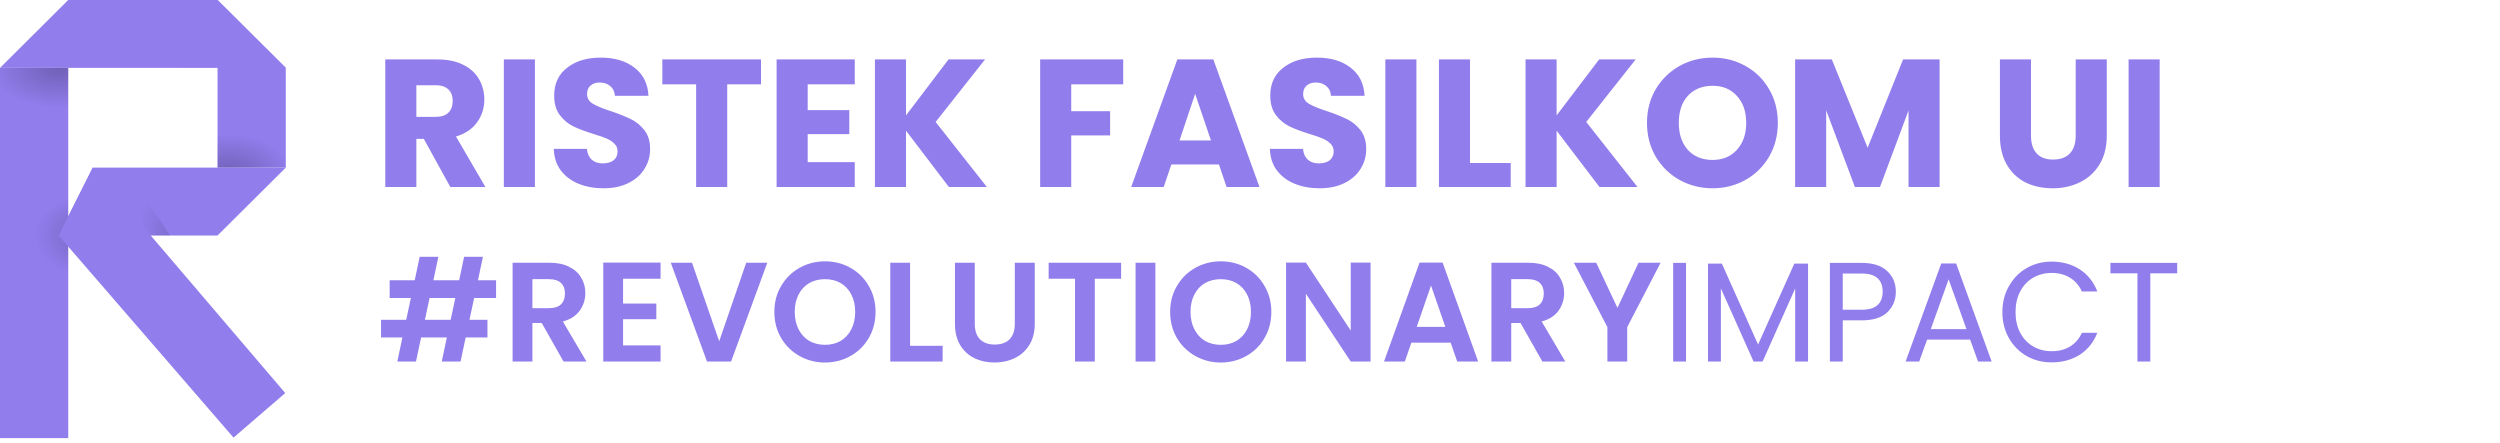
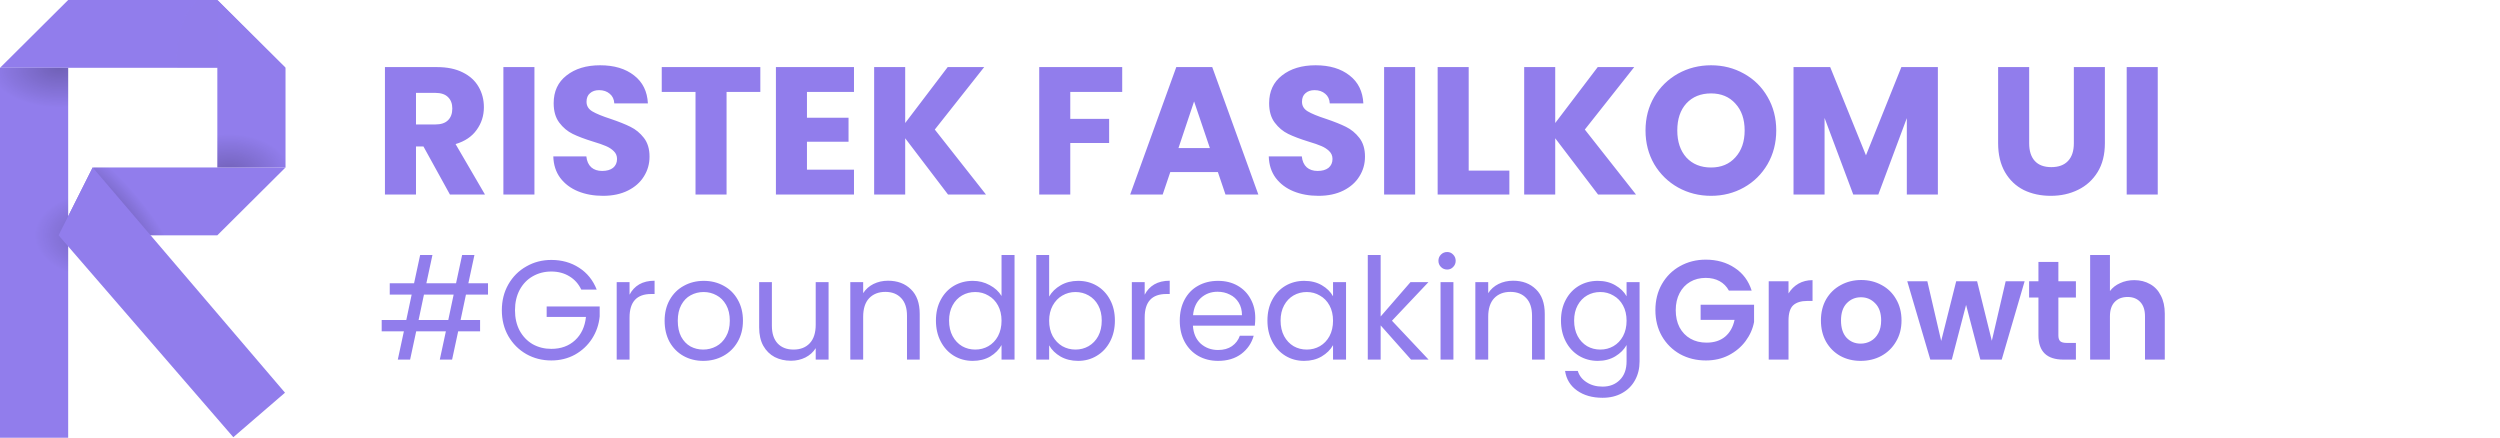
- <svg xmlns="http://www.w3.org/2000/svg" width="254" height="45" viewBox="0 0 254 45" fill="none">
-   <rect y="6.898" width="6.934" height="37.616" fill="#917DEC" />
-   <path d="M22.101 -1.5493e-09L29.034 6.898L-0 6.898L6.933 -1.26758e-06L22.101 -1.5493e-09Z" fill="#917DEC" />
-   <path d="M5.958 23.928L9.425 17.03L29.034 17.03L22.101 23.928L5.958 23.928Z" fill="#917DEC" />
-   <mask id="mask0_152_7750" style="mask-type:alpha" maskUnits="userSpaceOnUse" x="0" y="6" width="7" height="29">
-     <rect opacity="0.45" y="6.898" width="6.934" height="27.593" fill="#B9B9B9" />
+ <svg xmlns="http://www.w3.org/2000/svg" width="257" height="45" viewBox="0 0 257 45" fill="none">
+   <rect y="6.973" width="7.009" height="38.027" fill="#917DEC" />
+   <path d="M22.342 -1.56622e-09L29.351 6.973L-0 6.973L7.009 -1.28141e-06L22.342 -1.56622e-09Z" fill="#917DEC" />
+   <path d="M6.023 24.189L9.528 17.215L29.351 17.215L22.342 24.189L6.023 24.189Z" fill="#917DEC" />
+   <mask id="mask0_656_2955" style="mask-type:alpha" maskUnits="userSpaceOnUse" x="0" y="6" width="8" height="29">
+     <rect opacity="0.45" y="6.973" width="7.009" height="27.893" fill="#B9B9B9" />
  </mask>
-   <g mask="url(#mask0_152_7750)">
-     <ellipse opacity="0.5" cx="6.011" cy="6.913" rx="7.666" ry="4.389" fill="url(#paint0_radial_152_7750)" />
-     <ellipse opacity="0.5" cx="10.075" cy="23.928" rx="7.15" ry="4.742" fill="url(#paint1_radial_152_7750)" />
+   <g mask="url(#mask0_656_2955)">
+     <ellipse opacity="0.5" cx="6.077" cy="6.989" rx="7.749" ry="4.437" fill="url(#paint0_radial_656_2955)" />
+     <ellipse opacity="0.5" cx="10.185" cy="24.189" rx="7.228" ry="4.794" fill="url(#paint1_radial_656_2955)" />
  </g>
-   <mask id="mask1_152_7750" style="mask-type:alpha" maskUnits="userSpaceOnUse" x="6" y="0" width="17" height="7">
-     <rect opacity="0.45" x="22.101" width="6.898" height="15.167" transform="rotate(90 22.1011 0)" fill="#5038BC" />
+   <mask id="mask1_656_2955" style="mask-type:alpha" maskUnits="userSpaceOnUse" x="7" y="0" width="16" height="7">
+     <rect opacity="0.45" x="22.342" width="6.973" height="15.333" transform="rotate(90 22.3423 0)" fill="#5038BC" />
  </mask>
-   <g mask="url(#mask1_152_7750)">
-     <ellipse opacity="0.5" cx="22.426" cy="5.712" rx="6.79" ry="4.442" transform="rotate(90 22.4263 5.71246)" fill="#917DEC" />
+   <g mask="url(#mask1_656_2955)">
+     <ellipse opacity="0.5" cx="22.671" cy="5.775" rx="6.864" ry="4.49" transform="rotate(90 22.6709 5.7748)" fill="#917DEC" />
  </g>
-   <path d="M22.101 0L29.035 6.898V17.03H22.101V0Z" fill="#917DEC" />
-   <mask id="mask2_152_7750" style="mask-type:alpha" maskUnits="userSpaceOnUse" x="22" y="7" width="8" height="11">
-     <rect opacity="0.45" x="29.034" y="17.03" width="6.934" height="9.485" transform="rotate(-180 29.0342 17.0298)" fill="#B9B9B9" />
+   <path d="M22.342 0L29.352 6.973V17.215H22.342V0Z" fill="#917DEC" />
+   <mask id="mask2_656_2955" style="mask-type:alpha" maskUnits="userSpaceOnUse" x="22" y="7" width="8" height="11">
+     <rect opacity="0.45" x="29.351" y="17.216" width="7.009" height="9.588" transform="rotate(-180 29.3508 17.2156)" fill="#B9B9B9" />
  </mask>
-   <g mask="url(#mask2_152_7750)">
-     <ellipse opacity="0.5" cx="23.292" cy="17.677" rx="6.825" ry="4.419" transform="rotate(-180 23.2924 17.6766)" fill="url(#paint2_radial_152_7750)" />
+   <g mask="url(#mask2_656_2955)">
+     <ellipse opacity="0.5" cx="23.546" cy="17.869" rx="6.9" ry="4.467" transform="rotate(-180 23.5464 17.8694)" fill="url(#paint2_radial_656_2955)" />
  </g>
-   <mask id="mask3_152_7750" style="mask-type:alpha" maskUnits="userSpaceOnUse" x="9" y="17" width="11" height="7">
-     <rect opacity="0.45" width="6.898" height="9.534" transform="matrix(-4.3936e-08 1 1 4.34879e-08 9.53418 17.0298)" fill="#B9B9B9" />
+   <mask id="mask3_656_2955" style="mask-type:alpha" maskUnits="userSpaceOnUse" x="9" y="17" width="11" height="8">
+     <rect opacity="0.45" width="6.973" height="9.638" transform="matrix(-4.3936e-08 1 1 4.34879e-08 9.63818 17.2156)" fill="#B9B9B9" />
  </mask>
-   <g mask="url(#mask3_152_7750)">
-     <ellipse opacity="0.7" rx="12.438" ry="4.433" transform="matrix(0.641681 0.766972 0.770196 -0.637807 10.8348 22.5332)" fill="url(#paint3_radial_152_7750)" />
+   <g mask="url(#mask3_656_2955)">
+     <ellipse opacity="0.7" cx="12.573" cy="4.481" rx="12.573" ry="4.481" transform="matrix(0.641681 0.766972 0.770196 -0.637807 -0.566162 15.9937)" fill="url(#paint3_radial_656_2955)" />
  </g>
-   <path d="M5.959 23.928L9.426 17.03L28.981 39.934L23.726 44.461L5.959 23.928Z" fill="#917DEC" />
-   <path d="M45.755 19L43.059 14.107H42.302V19H39.145V6.038H44.444C45.466 6.038 46.333 6.217 47.047 6.574C47.774 6.931 48.315 7.423 48.672 8.051C49.029 8.666 49.208 9.356 49.208 10.119C49.208 10.98 48.961 11.75 48.469 12.427C47.989 13.104 47.275 13.584 46.327 13.867L49.318 19H45.755ZM42.302 11.873H44.259C44.838 11.873 45.269 11.731 45.552 11.448C45.847 11.165 45.995 10.765 45.995 10.248C45.995 9.756 45.847 9.368 45.552 9.085C45.269 8.802 44.838 8.66 44.259 8.66H42.302V11.873ZM54.347 6.038V19H51.19V6.038H54.347ZM61.325 19.129C60.377 19.129 59.528 18.975 58.777 18.668C58.026 18.36 57.423 17.904 56.967 17.301C56.524 16.698 56.29 15.972 56.266 15.123H59.626C59.675 15.603 59.842 15.972 60.125 16.23C60.408 16.477 60.777 16.6 61.233 16.6C61.7 16.6 62.069 16.495 62.34 16.286C62.611 16.064 62.747 15.763 62.747 15.381C62.747 15.061 62.636 14.796 62.414 14.587C62.205 14.378 61.94 14.206 61.62 14.07C61.312 13.935 60.869 13.781 60.291 13.608C59.454 13.35 58.771 13.091 58.241 12.833C57.712 12.575 57.257 12.193 56.875 11.688C56.493 11.184 56.303 10.525 56.303 9.713C56.303 8.506 56.74 7.565 57.614 6.888C58.487 6.198 59.626 5.854 61.029 5.854C62.457 5.854 63.608 6.198 64.482 6.888C65.356 7.565 65.824 8.512 65.885 9.731H62.47C62.445 9.313 62.291 8.986 62.008 8.753C61.725 8.506 61.362 8.383 60.919 8.383C60.537 8.383 60.229 8.488 59.995 8.697C59.762 8.894 59.645 9.183 59.645 9.565C59.645 9.983 59.842 10.31 60.236 10.543C60.629 10.777 61.245 11.03 62.082 11.3C62.919 11.584 63.596 11.854 64.113 12.113C64.642 12.371 65.098 12.747 65.479 13.239C65.861 13.732 66.052 14.366 66.052 15.141C66.052 15.88 65.861 16.55 65.479 17.154C65.11 17.757 64.568 18.237 63.854 18.594C63.141 18.951 62.297 19.129 61.325 19.129ZM77.319 6.038V8.568H73.885V19H70.727V8.568H67.293V6.038H77.319ZM82.061 8.568V11.19H86.289V13.627H82.061V16.47H86.843V19H78.903V6.038H86.843V8.568H82.061ZM96.408 19L92.05 13.276V19H88.893V6.038H92.05V11.725L96.371 6.038H100.082L95.06 12.39L100.267 19H96.408ZM114.118 6.038V8.568H108.837V11.3H112.788V13.756H108.837V19H105.68V6.038H114.118ZM123.846 16.71H119.008L118.233 19H114.928L119.618 6.038H123.274L127.963 19H124.621L123.846 16.71ZM123.034 14.273L121.427 9.528L119.839 14.273H123.034ZM134.081 19.129C133.133 19.129 132.283 18.975 131.533 18.668C130.782 18.36 130.179 17.904 129.723 17.301C129.28 16.698 129.046 15.972 129.021 15.123H132.382C132.431 15.603 132.597 15.972 132.88 16.23C133.164 16.477 133.533 16.6 133.988 16.6C134.456 16.6 134.825 16.495 135.096 16.286C135.367 16.064 135.502 15.763 135.502 15.381C135.502 15.061 135.392 14.796 135.17 14.587C134.961 14.378 134.696 14.206 134.376 14.07C134.068 13.935 133.625 13.781 133.047 13.608C132.21 13.35 131.526 13.091 130.997 12.833C130.468 12.575 130.012 12.193 129.631 11.688C129.249 11.184 129.058 10.525 129.058 9.713C129.058 8.506 129.495 7.565 130.369 6.888C131.243 6.198 132.382 5.854 133.785 5.854C135.213 5.854 136.364 6.198 137.238 6.888C138.112 7.565 138.58 8.512 138.641 9.731H135.225C135.201 9.313 135.047 8.986 134.764 8.753C134.481 8.506 134.118 8.383 133.674 8.383C133.293 8.383 132.985 8.488 132.751 8.697C132.517 8.894 132.4 9.183 132.4 9.565C132.4 9.983 132.597 10.31 132.991 10.543C133.385 10.777 134.001 11.03 134.838 11.3C135.675 11.584 136.352 11.854 136.869 12.113C137.398 12.371 137.853 12.747 138.235 13.239C138.617 13.732 138.807 14.366 138.807 15.141C138.807 15.88 138.617 16.55 138.235 17.154C137.866 17.757 137.324 18.237 136.61 18.594C135.896 18.951 135.053 19.129 134.081 19.129ZM143.908 6.038V19H140.75V6.038H143.908ZM149.353 16.563H153.489V19H146.196V6.038H149.353V16.563ZM162.51 19L158.152 13.276V19H154.995V6.038H158.152V11.725L162.473 6.038H166.184L161.162 12.39L166.369 19H162.51ZM173.999 19.129C172.781 19.129 171.661 18.846 170.639 18.28C169.63 17.714 168.823 16.926 168.22 15.916C167.629 14.895 167.334 13.75 167.334 12.482C167.334 11.214 167.629 10.076 168.22 9.066C168.823 8.057 169.63 7.269 170.639 6.703C171.661 6.137 172.781 5.854 173.999 5.854C175.218 5.854 176.332 6.137 177.341 6.703C178.363 7.269 179.163 8.057 179.742 9.066C180.332 10.076 180.628 11.214 180.628 12.482C180.628 13.75 180.332 14.895 179.742 15.916C179.151 16.926 178.351 17.714 177.341 18.28C176.332 18.846 175.218 19.129 173.999 19.129ZM173.999 16.249C175.033 16.249 175.858 15.904 176.473 15.215C177.101 14.526 177.415 13.615 177.415 12.482C177.415 11.338 177.101 10.427 176.473 9.75C175.858 9.06 175.033 8.716 173.999 8.716C172.953 8.716 172.116 9.054 171.488 9.731C170.873 10.408 170.565 11.325 170.565 12.482C170.565 13.627 170.873 14.544 171.488 15.233C172.116 15.91 172.953 16.249 173.999 16.249ZM197.063 6.038V19H193.906V11.227L191.007 19H188.459L185.542 11.208V19H182.384V6.038H186.114L189.751 15.012L193.352 6.038H197.063ZM206.348 6.038V13.793C206.348 14.569 206.539 15.166 206.921 15.584C207.302 16.003 207.862 16.212 208.601 16.212C209.34 16.212 209.906 16.003 210.3 15.584C210.694 15.166 210.891 14.569 210.891 13.793V6.038H214.048V13.775C214.048 14.932 213.802 15.91 213.309 16.71C212.817 17.511 212.152 18.114 211.315 18.52C210.49 18.926 209.567 19.129 208.546 19.129C207.524 19.129 206.607 18.932 205.794 18.538C204.994 18.132 204.36 17.529 203.893 16.729C203.425 15.916 203.191 14.932 203.191 13.775V6.038H206.348ZM219.422 6.038V19H216.265V6.038H219.422Z" fill="#917DEC" />
-   <path d="M48.173 30.275L47.699 32.489H49.525V34.286H47.311L46.793 36.73H44.881L45.399 34.286H42.782L42.264 36.73H40.367L40.884 34.286H38.713V32.489H41.272L41.747 30.275H39.59V28.478H42.135L42.638 26.091H44.536L44.033 28.478H46.65L47.153 26.091H49.065L48.562 28.478H50.402V30.275H48.173ZM46.261 30.275H43.645L43.17 32.489H45.787L46.261 30.275ZM57.256 36.73L55.042 32.82H54.093V36.73H52.08V26.695H55.847C56.623 26.695 57.285 26.834 57.831 27.112C58.377 27.38 58.785 27.749 59.053 28.219C59.331 28.679 59.47 29.197 59.47 29.772C59.47 30.433 59.278 31.032 58.895 31.569C58.512 32.096 57.941 32.46 57.184 32.662L59.585 36.73H57.256ZM54.093 31.31H55.775C56.321 31.31 56.729 31.181 56.997 30.922C57.266 30.654 57.4 30.285 57.4 29.815C57.4 29.355 57.266 29 56.997 28.751C56.729 28.492 56.321 28.363 55.775 28.363H54.093V31.31ZM63.303 28.32V30.836H66.682V32.432H63.303V35.091H67.113V36.73H61.291V26.681H67.113V28.32H63.303ZM77.957 26.695L74.277 36.73H71.832L68.152 26.695H70.308L73.069 34.675L75.815 26.695H77.957ZM83.822 36.831C82.883 36.831 82.02 36.611 81.234 36.17C80.448 35.729 79.825 35.12 79.365 34.344C78.905 33.558 78.675 32.671 78.675 31.684C78.675 30.706 78.905 29.829 79.365 29.053C79.825 28.267 80.448 27.654 81.234 27.213C82.02 26.772 82.883 26.551 83.822 26.551C84.771 26.551 85.634 26.772 86.41 27.213C87.196 27.654 87.814 28.267 88.265 29.053C88.725 29.829 88.955 30.706 88.955 31.684C88.955 32.671 88.725 33.558 88.265 34.344C87.814 35.12 87.196 35.729 86.41 36.17C85.624 36.611 84.762 36.831 83.822 36.831ZM83.822 35.034C84.426 35.034 84.958 34.9 85.418 34.631C85.878 34.353 86.238 33.96 86.496 33.452C86.755 32.944 86.885 32.355 86.885 31.684C86.885 31.013 86.755 30.428 86.496 29.93C86.238 29.422 85.878 29.034 85.418 28.765C84.958 28.497 84.426 28.363 83.822 28.363C83.219 28.363 82.682 28.497 82.212 28.765C81.752 29.034 81.392 29.422 81.134 29.93C80.875 30.428 80.746 31.013 80.746 31.684C80.746 32.355 80.875 32.944 81.134 33.452C81.392 33.96 81.752 34.353 82.212 34.631C82.682 34.9 83.219 35.034 83.822 35.034ZM92.465 35.135H95.772V36.73H90.453V26.695H92.465V35.135ZM99.036 26.695V32.906C99.036 33.587 99.213 34.109 99.568 34.473C99.922 34.828 100.421 35.005 101.063 35.005C101.715 35.005 102.218 34.828 102.572 34.473C102.927 34.109 103.104 33.587 103.104 32.906V26.695H105.132V32.892C105.132 33.745 104.945 34.468 104.571 35.063C104.207 35.647 103.713 36.088 103.09 36.385C102.477 36.682 101.791 36.831 101.034 36.831C100.286 36.831 99.606 36.682 98.993 36.385C98.389 36.088 97.909 35.647 97.555 35.063C97.2 34.468 97.023 33.745 97.023 32.892V26.695H99.036ZM113.906 26.695V28.32H111.231V36.73H109.219V28.32H106.544V26.695H113.906ZM117.387 26.695V36.73H115.374V26.695H117.387ZM124.034 36.831C123.095 36.831 122.232 36.611 121.446 36.17C120.66 35.729 120.037 35.12 119.577 34.344C119.117 33.558 118.887 32.671 118.887 31.684C118.887 30.706 119.117 29.829 119.577 29.053C120.037 28.267 120.66 27.654 121.446 27.213C122.232 26.772 123.095 26.551 124.034 26.551C124.983 26.551 125.846 26.772 126.622 27.213C127.408 27.654 128.026 28.267 128.477 29.053C128.937 29.829 129.167 30.706 129.167 31.684C129.167 32.671 128.937 33.558 128.477 34.344C128.026 35.12 127.408 35.729 126.622 36.17C125.836 36.611 124.973 36.831 124.034 36.831ZM124.034 35.034C124.638 35.034 125.17 34.9 125.63 34.631C126.09 34.353 126.449 33.96 126.708 33.452C126.967 32.944 127.096 32.355 127.096 31.684C127.096 31.013 126.967 30.428 126.708 29.93C126.449 29.422 126.09 29.034 125.63 28.765C125.17 28.497 124.638 28.363 124.034 28.363C123.43 28.363 122.893 28.497 122.424 28.765C121.964 29.034 121.604 29.422 121.345 29.93C121.087 30.428 120.957 31.013 120.957 31.684C120.957 32.355 121.087 32.944 121.345 33.452C121.604 33.96 121.964 34.353 122.424 34.631C122.893 34.9 123.43 35.034 124.034 35.034ZM139.248 36.73H137.235L132.677 29.844V36.73H130.664V26.681H132.677L137.235 33.582V26.681H139.248V36.73ZM147.39 34.818H143.393L142.732 36.73H140.618L144.227 26.681H146.571L150.179 36.73H148.052L147.39 34.818ZM146.844 33.208L145.392 29.01L143.94 33.208H146.844ZM156.704 36.73L154.49 32.82H153.541V36.73H151.528V26.695H155.295C156.072 26.695 156.733 26.834 157.279 27.112C157.826 27.38 158.233 27.749 158.501 28.219C158.779 28.679 158.918 29.197 158.918 29.772C158.918 30.433 158.727 31.032 158.343 31.569C157.96 32.096 157.389 32.46 156.632 32.662L159.033 36.73H156.704ZM153.541 31.31H155.223C155.77 31.31 156.177 31.181 156.445 30.922C156.714 30.654 156.848 30.285 156.848 29.815C156.848 29.355 156.714 29 156.445 28.751C156.177 28.492 155.77 28.363 155.223 28.363H153.541V31.31ZM168.718 26.695L165.325 33.237V36.73H163.312V33.237L159.905 26.695H162.177L164.333 31.281L166.475 26.695H168.718ZM171.302 26.709V36.73H169.994V26.709H171.302ZM183.697 26.781V36.73H182.389V29.312L179.082 36.73H178.162L174.841 29.297V36.73H173.532V26.781H174.941L178.622 35.005L182.303 26.781H183.697ZM192.616 29.642C192.616 30.476 192.328 31.171 191.753 31.727C191.188 32.273 190.32 32.547 189.151 32.547H187.224V36.73H185.916V26.709H189.151C190.282 26.709 191.14 26.983 191.724 27.529C192.319 28.075 192.616 28.78 192.616 29.642ZM189.151 31.468C189.879 31.468 190.416 31.31 190.761 30.994C191.106 30.678 191.279 30.227 191.279 29.642C191.279 28.406 190.569 27.788 189.151 27.788H187.224V31.468H189.151ZM200.165 34.502H195.795L194.99 36.73H193.609L197.232 26.767H198.742L202.351 36.73H200.971L200.165 34.502ZM199.792 33.438L197.98 28.377L196.168 33.438H199.792ZM203.441 31.713C203.441 30.735 203.661 29.858 204.102 29.082C204.543 28.296 205.142 27.682 205.899 27.241C206.666 26.8 207.515 26.58 208.444 26.58C209.537 26.58 210.491 26.844 211.305 27.371C212.12 27.898 212.714 28.646 213.088 29.614H211.521C211.243 29.01 210.841 28.545 210.313 28.219C209.796 27.893 209.173 27.73 208.444 27.73C207.745 27.73 207.117 27.893 206.561 28.219C206.005 28.545 205.569 29.01 205.253 29.614C204.936 30.208 204.778 30.908 204.778 31.713C204.778 32.508 204.936 33.208 205.253 33.812C205.569 34.406 206.005 34.866 206.561 35.192C207.117 35.518 207.745 35.681 208.444 35.681C209.173 35.681 209.796 35.523 210.313 35.206C210.841 34.881 211.243 34.416 211.521 33.812H213.088C212.714 34.77 212.12 35.513 211.305 36.04C210.491 36.558 209.537 36.817 208.444 36.817C207.515 36.817 206.666 36.601 205.899 36.17C205.142 35.729 204.543 35.12 204.102 34.344C203.661 33.567 203.441 32.69 203.441 31.713ZM221.204 26.709V27.773H218.472V36.73H217.164V27.773H214.418V26.709H221.204Z" fill="#917DEC" />
+   <path d="M6.024 24.189L9.528 17.215L29.297 40.369L23.985 44.945L6.024 24.189Z" fill="#917DEC" />
+   <path d="M46.254 20L43.529 15.054H42.764V20H39.572V6.897H44.929C45.962 6.897 46.839 7.077 47.56 7.438C48.295 7.799 48.842 8.297 49.203 8.931C49.564 9.554 49.744 10.251 49.744 11.022C49.744 11.893 49.495 12.671 48.998 13.355C48.513 14.04 47.791 14.525 46.833 14.811L49.856 20H46.254ZM42.764 12.795H44.742C45.327 12.795 45.763 12.652 46.049 12.366C46.347 12.08 46.497 11.675 46.497 11.153C46.497 10.655 46.347 10.263 46.049 9.977C45.763 9.691 45.327 9.547 44.742 9.547H42.764V12.795ZM54.94 6.897V20H51.748V6.897H54.94ZM61.994 20.131C61.036 20.131 60.177 19.975 59.418 19.664C58.659 19.353 58.049 18.892 57.589 18.283C57.141 17.673 56.904 16.939 56.88 16.08H60.277C60.326 16.566 60.494 16.939 60.781 17.2C61.067 17.449 61.44 17.573 61.901 17.573C62.373 17.573 62.747 17.468 63.02 17.256C63.294 17.032 63.431 16.727 63.431 16.342C63.431 16.018 63.319 15.751 63.095 15.539C62.883 15.328 62.616 15.153 62.292 15.016C61.981 14.88 61.533 14.724 60.949 14.55C60.102 14.288 59.412 14.027 58.877 13.766C58.342 13.505 57.881 13.119 57.495 12.608C57.11 12.098 56.917 11.433 56.917 10.611C56.917 9.392 57.359 8.44 58.242 7.756C59.126 7.059 60.277 6.71 61.695 6.71C63.139 6.71 64.302 7.059 65.186 7.756C66.069 8.44 66.542 9.398 66.604 10.63H63.151C63.126 10.207 62.971 9.877 62.684 9.641C62.398 9.392 62.031 9.267 61.583 9.267C61.197 9.267 60.886 9.373 60.65 9.585C60.413 9.784 60.295 10.076 60.295 10.462C60.295 10.885 60.494 11.215 60.892 11.451C61.291 11.688 61.913 11.943 62.759 12.217C63.605 12.503 64.29 12.777 64.812 13.038C65.347 13.299 65.808 13.679 66.194 14.176C66.579 14.674 66.772 15.315 66.772 16.099C66.772 16.846 66.579 17.524 66.194 18.134C65.82 18.743 65.273 19.229 64.551 19.589C63.829 19.95 62.977 20.131 61.994 20.131ZM78.162 6.897V9.454H74.691V20H71.499V9.454H68.027V6.897H78.162ZM82.956 9.454V12.105H87.23V14.568H82.956V17.443H87.79V20H79.764V6.897H87.79V9.454H82.956ZM97.459 20L93.054 14.214V20H89.862V6.897H93.054V12.646L97.422 6.897H101.174L96.097 13.318L101.36 20H97.459ZM115.363 6.897V9.454H110.024V12.217H114.019V14.699H110.024V20H106.832V6.897H115.363ZM125.197 17.686H120.306L119.523 20H116.181L120.922 6.897H124.618L129.359 20H125.981L125.197 17.686ZM124.376 15.222L122.752 10.425L121.146 15.222H124.376ZM135.543 20.131C134.585 20.131 133.726 19.975 132.967 19.664C132.208 19.353 131.598 18.892 131.138 18.283C130.69 17.673 130.454 16.939 130.429 16.08H133.826C133.876 16.566 134.044 16.939 134.33 17.2C134.616 17.449 134.989 17.573 135.45 17.573C135.923 17.573 136.296 17.468 136.57 17.256C136.843 17.032 136.98 16.727 136.98 16.342C136.98 16.018 136.868 15.751 136.644 15.539C136.433 15.328 136.165 15.153 135.842 15.016C135.531 14.88 135.083 14.724 134.498 14.55C133.652 14.288 132.961 14.027 132.426 13.766C131.891 13.505 131.43 13.119 131.045 12.608C130.659 12.098 130.466 11.433 130.466 10.611C130.466 9.392 130.908 8.44 131.791 7.756C132.675 7.059 133.826 6.71 135.244 6.71C136.688 6.71 137.851 7.059 138.735 7.756C139.618 8.44 140.091 9.398 140.153 10.63H136.7C136.675 10.207 136.52 9.877 136.234 9.641C135.947 9.392 135.58 9.267 135.132 9.267C134.747 9.267 134.436 9.373 134.199 9.585C133.963 9.784 133.845 10.076 133.845 10.462C133.845 10.885 134.044 11.215 134.442 11.451C134.84 11.688 135.462 11.943 136.308 12.217C137.155 12.503 137.839 12.777 138.362 13.038C138.897 13.299 139.357 13.679 139.743 14.176C140.129 14.674 140.321 15.315 140.321 16.099C140.321 16.846 140.129 17.524 139.743 18.134C139.369 18.743 138.822 19.229 138.1 19.589C137.378 19.95 136.526 20.131 135.543 20.131ZM145.477 6.897V20H142.286V6.897H145.477ZM150.982 17.536H155.163V20H147.79V6.897H150.982V17.536ZM164.282 20L159.877 14.214V20H156.686V6.897H159.877V12.646L164.245 6.897H167.997L162.92 13.318L168.183 20H164.282ZM175.897 20.131C174.665 20.131 173.533 19.845 172.5 19.272C171.48 18.7 170.665 17.903 170.055 16.883C169.458 15.85 169.159 14.693 169.159 13.411C169.159 12.13 169.458 10.978 170.055 9.958C170.665 8.938 171.48 8.141 172.5 7.569C173.533 6.997 174.665 6.71 175.897 6.71C177.129 6.71 178.255 6.997 179.276 7.569C180.308 8.141 181.117 8.938 181.702 9.958C182.299 10.978 182.598 12.13 182.598 13.411C182.598 14.693 182.299 15.85 181.702 16.883C181.105 17.903 180.296 18.7 179.276 19.272C178.255 19.845 177.129 20.131 175.897 20.131ZM175.897 17.219C176.942 17.219 177.776 16.87 178.398 16.174C179.033 15.477 179.35 14.556 179.35 13.411C179.35 12.254 179.033 11.333 178.398 10.649C177.776 9.952 176.942 9.603 175.897 9.603C174.839 9.603 173.993 9.946 173.359 10.63C172.736 11.314 172.425 12.242 172.425 13.411C172.425 14.568 172.736 15.495 173.359 16.192C173.993 16.877 174.839 17.219 175.897 17.219ZM199.213 6.897V20H196.021V12.142L193.09 20H190.515L187.565 12.123V20H184.374V6.897H188.144L191.821 15.968L195.461 6.897H199.213ZM208.599 6.897V14.736C208.599 15.52 208.792 16.124 209.178 16.547C209.563 16.97 210.13 17.181 210.876 17.181C211.623 17.181 212.195 16.97 212.593 16.547C212.992 16.124 213.191 15.52 213.191 14.736V6.897H216.382V14.718C216.382 15.887 216.134 16.877 215.636 17.686C215.138 18.494 214.466 19.104 213.62 19.515C212.786 19.925 211.853 20.131 210.82 20.131C209.787 20.131 208.86 19.932 208.039 19.533C207.23 19.123 206.589 18.513 206.117 17.704C205.644 16.883 205.407 15.887 205.407 14.718V6.897H208.599ZM221.816 6.897V20H218.624V6.897H221.816Z" fill="#917DEC" />
+   <path d="M47.9 30.282L47.347 32.898H49.353V34.061H47.1L46.475 36.968H45.211L45.836 34.061H42.784L42.159 36.968H40.894L41.519 34.061H39.237V32.898H41.766L42.319 30.282H40.066V29.119H42.566L43.191 26.212H44.455L43.83 29.119H46.882L47.507 26.212H48.772L48.147 29.119H50.167V30.282H47.9ZM46.635 30.282H43.583L43.031 32.898H46.083L46.635 30.282ZM59.757 29.773C59.476 29.182 59.069 28.727 58.537 28.407C58.004 28.078 57.383 27.913 56.676 27.913C55.969 27.913 55.329 28.078 54.758 28.407C54.196 28.727 53.75 29.192 53.42 29.802C53.101 30.403 52.941 31.101 52.941 31.895C52.941 32.69 53.101 33.387 53.42 33.988C53.75 34.589 54.196 35.054 54.758 35.383C55.329 35.703 55.969 35.863 56.676 35.863C57.664 35.863 58.478 35.567 59.118 34.976C59.757 34.385 60.13 33.586 60.237 32.578H56.197V31.503H61.647V32.52C61.569 33.353 61.308 34.119 60.862 34.816C60.416 35.504 59.83 36.052 59.103 36.459C58.377 36.856 57.568 37.055 56.676 37.055C55.736 37.055 54.879 36.837 54.104 36.401C53.328 35.955 52.713 35.34 52.258 34.555C51.812 33.77 51.589 32.883 51.589 31.895C51.589 30.907 51.812 30.02 52.258 29.235C52.713 28.441 53.328 27.826 54.104 27.39C54.879 26.944 55.736 26.721 56.676 26.721C57.752 26.721 58.701 26.987 59.525 27.52C60.358 28.053 60.964 28.804 61.342 29.773H59.757ZM64.718 30.296C64.951 29.841 65.28 29.487 65.707 29.235C66.143 28.983 66.671 28.858 67.291 28.858V30.224H66.942C65.46 30.224 64.718 31.028 64.718 32.636V36.968H63.396V29.003H64.718V30.296ZM72.291 37.098C71.545 37.098 70.867 36.929 70.257 36.59C69.656 36.251 69.181 35.771 68.832 35.151C68.493 34.521 68.323 33.794 68.323 32.971C68.323 32.157 68.498 31.44 68.847 30.82C69.205 30.19 69.69 29.71 70.3 29.381C70.91 29.042 71.594 28.872 72.349 28.872C73.105 28.872 73.788 29.042 74.399 29.381C75.009 29.71 75.489 30.185 75.838 30.805C76.196 31.425 76.375 32.147 76.375 32.971C76.375 33.794 76.191 34.521 75.823 35.151C75.465 35.771 74.975 36.251 74.355 36.59C73.735 36.929 73.047 37.098 72.291 37.098ZM72.291 35.936C72.766 35.936 73.212 35.824 73.628 35.601C74.045 35.379 74.379 35.044 74.631 34.599C74.893 34.153 75.024 33.61 75.024 32.971C75.024 32.331 74.898 31.788 74.646 31.343C74.394 30.897 74.064 30.568 73.657 30.355C73.251 30.132 72.81 30.02 72.335 30.02C71.85 30.02 71.405 30.132 70.998 30.355C70.6 30.568 70.281 30.897 70.038 31.343C69.796 31.788 69.675 32.331 69.675 32.971C69.675 33.62 69.791 34.167 70.024 34.613C70.266 35.059 70.586 35.393 70.983 35.616C71.38 35.829 71.817 35.936 72.291 35.936ZM85.178 29.003V36.968H83.855V35.79C83.603 36.197 83.25 36.517 82.794 36.749C82.349 36.972 81.855 37.084 81.312 37.084C80.692 37.084 80.135 36.958 79.64 36.706C79.146 36.444 78.754 36.057 78.463 35.543C78.182 35.03 78.042 34.405 78.042 33.668V29.003H79.35V33.494C79.35 34.279 79.548 34.884 79.946 35.311C80.343 35.727 80.885 35.936 81.573 35.936C82.281 35.936 82.838 35.718 83.245 35.282C83.652 34.846 83.855 34.211 83.855 33.378V29.003H85.178ZM91.292 28.858C92.261 28.858 93.046 29.153 93.646 29.744C94.247 30.325 94.547 31.168 94.547 32.273V36.968H93.239V32.462C93.239 31.667 93.041 31.062 92.643 30.645C92.246 30.219 91.704 30.006 91.016 30.006C90.318 30.006 89.761 30.224 89.344 30.66C88.937 31.096 88.734 31.73 88.734 32.564V36.968H87.411V29.003H88.734V30.137C88.995 29.73 89.349 29.415 89.795 29.192C90.25 28.969 90.749 28.858 91.292 28.858ZM96.214 32.956C96.214 32.142 96.378 31.43 96.708 30.82C97.037 30.199 97.488 29.72 98.06 29.381C98.641 29.042 99.29 28.872 100.007 28.872C100.627 28.872 101.204 29.017 101.737 29.308C102.27 29.589 102.677 29.962 102.958 30.427V26.212H104.295V36.968H102.958V35.471C102.696 35.945 102.308 36.338 101.795 36.648C101.281 36.948 100.681 37.098 99.993 37.098C99.285 37.098 98.641 36.924 98.06 36.575C97.488 36.226 97.037 35.737 96.708 35.107C96.378 34.477 96.214 33.76 96.214 32.956ZM102.958 32.971C102.958 32.37 102.836 31.847 102.594 31.401C102.352 30.955 102.023 30.616 101.606 30.384C101.199 30.141 100.748 30.02 100.254 30.02C99.76 30.02 99.309 30.137 98.903 30.369C98.496 30.602 98.171 30.941 97.929 31.386C97.686 31.832 97.565 32.355 97.565 32.956C97.565 33.566 97.686 34.099 97.929 34.555C98.171 35.001 98.496 35.344 98.903 35.587C99.309 35.819 99.76 35.936 100.254 35.936C100.748 35.936 101.199 35.819 101.606 35.587C102.023 35.344 102.352 35.001 102.594 34.555C102.836 34.099 102.958 33.571 102.958 32.971ZM107.852 30.485C108.124 30.011 108.521 29.623 109.044 29.323C109.567 29.022 110.163 28.872 110.832 28.872C111.549 28.872 112.193 29.042 112.765 29.381C113.337 29.72 113.787 30.199 114.117 30.82C114.446 31.43 114.611 32.142 114.611 32.956C114.611 33.76 114.446 34.477 114.117 35.107C113.787 35.737 113.332 36.226 112.75 36.575C112.179 36.924 111.539 37.098 110.832 37.098C110.144 37.098 109.538 36.948 109.015 36.648C108.502 36.347 108.114 35.965 107.852 35.5V36.968H106.53V26.212H107.852V30.485ZM113.259 32.956C113.259 32.355 113.138 31.832 112.896 31.386C112.654 30.941 112.324 30.602 111.907 30.369C111.5 30.137 111.05 30.02 110.556 30.02C110.071 30.02 109.621 30.141 109.204 30.384C108.797 30.616 108.468 30.96 108.216 31.416C107.974 31.861 107.852 32.38 107.852 32.971C107.852 33.571 107.974 34.099 108.216 34.555C108.468 35.001 108.797 35.344 109.204 35.587C109.621 35.819 110.071 35.936 110.556 35.936C111.05 35.936 111.5 35.819 111.907 35.587C112.324 35.344 112.654 35.001 112.896 34.555C113.138 34.099 113.259 33.566 113.259 32.956ZM117.674 30.296C117.907 29.841 118.236 29.487 118.663 29.235C119.099 28.983 119.627 28.858 120.247 28.858V30.224H119.898C118.416 30.224 117.674 31.028 117.674 32.636V36.968H116.352V29.003H117.674V30.296ZM129.041 32.68C129.041 32.932 129.026 33.198 128.997 33.479H122.631C122.68 34.264 122.946 34.88 123.431 35.325C123.925 35.761 124.521 35.979 125.218 35.979C125.79 35.979 126.265 35.848 126.643 35.587C127.03 35.316 127.302 34.957 127.457 34.511H128.881C128.668 35.277 128.241 35.902 127.602 36.386C126.962 36.861 126.168 37.098 125.218 37.098C124.462 37.098 123.784 36.929 123.183 36.59C122.592 36.251 122.127 35.771 121.788 35.151C121.449 34.521 121.28 33.794 121.28 32.971C121.28 32.147 121.444 31.425 121.774 30.805C122.103 30.185 122.563 29.71 123.154 29.381C123.755 29.042 124.443 28.872 125.218 28.872C125.974 28.872 126.643 29.037 127.224 29.366C127.805 29.696 128.251 30.151 128.561 30.732C128.881 31.304 129.041 31.953 129.041 32.68ZM127.675 32.404C127.675 31.9 127.563 31.469 127.34 31.11C127.117 30.742 126.812 30.466 126.425 30.282C126.047 30.088 125.625 29.991 125.16 29.991C124.492 29.991 123.92 30.204 123.445 30.631C122.98 31.057 122.714 31.648 122.646 32.404H127.675ZM130.292 32.956C130.292 32.142 130.457 31.43 130.787 30.82C131.116 30.199 131.567 29.72 132.138 29.381C132.72 29.042 133.364 28.872 134.071 28.872C134.769 28.872 135.375 29.022 135.888 29.323C136.402 29.623 136.784 30.001 137.036 30.456V29.003H138.373V36.968H137.036V35.485C136.775 35.95 136.382 36.338 135.859 36.648C135.345 36.948 134.745 37.098 134.057 37.098C133.349 37.098 132.71 36.924 132.138 36.575C131.567 36.226 131.116 35.737 130.787 35.107C130.457 34.477 130.292 33.76 130.292 32.956ZM137.036 32.971C137.036 32.37 136.915 31.847 136.673 31.401C136.431 30.955 136.101 30.616 135.685 30.384C135.278 30.141 134.827 30.02 134.333 30.02C133.839 30.02 133.388 30.137 132.981 30.369C132.574 30.602 132.25 30.941 132.007 31.386C131.765 31.832 131.644 32.355 131.644 32.956C131.644 33.566 131.765 34.099 132.007 34.555C132.25 35.001 132.574 35.344 132.981 35.587C133.388 35.819 133.839 35.936 134.333 35.936C134.827 35.936 135.278 35.819 135.685 35.587C136.101 35.344 136.431 35.001 136.673 34.555C136.915 34.099 137.036 33.571 137.036 32.971ZM145.056 36.968L141.931 33.45V36.968H140.608V26.212H141.931V32.535L144.998 29.003H146.844L143.094 32.971L146.858 36.968H145.056ZM148.772 27.709C148.52 27.709 148.306 27.622 148.132 27.448C147.958 27.273 147.87 27.06 147.87 26.808C147.87 26.556 147.958 26.343 148.132 26.169C148.306 25.994 148.52 25.907 148.772 25.907C149.014 25.907 149.217 25.994 149.382 26.169C149.556 26.343 149.644 26.556 149.644 26.808C149.644 27.06 149.556 27.273 149.382 27.448C149.217 27.622 149.014 27.709 148.772 27.709ZM149.411 29.003V36.968H148.088V29.003H149.411ZM155.546 28.858C156.515 28.858 157.3 29.153 157.9 29.744C158.501 30.325 158.802 31.168 158.802 32.273V36.968H157.493V32.462C157.493 31.667 157.295 31.062 156.898 30.645C156.5 30.219 155.958 30.006 155.27 30.006C154.572 30.006 154.015 30.224 153.598 30.66C153.191 31.096 152.988 31.73 152.988 32.564V36.968H151.665V29.003H152.988V30.137C153.249 29.73 153.603 29.415 154.049 29.192C154.504 28.969 155.003 28.858 155.546 28.858ZM164.247 28.872C164.935 28.872 165.535 29.022 166.049 29.323C166.572 29.623 166.96 30.001 167.212 30.456V29.003H168.549V37.142C168.549 37.869 168.394 38.513 168.084 39.075C167.774 39.647 167.328 40.092 166.747 40.412C166.175 40.732 165.506 40.892 164.741 40.892C163.694 40.892 162.822 40.645 162.125 40.151C161.427 39.656 161.015 38.983 160.889 38.13H162.197C162.343 38.615 162.643 39.002 163.099 39.293C163.554 39.593 164.101 39.744 164.741 39.744C165.468 39.744 166.059 39.516 166.514 39.06C166.979 38.605 167.212 37.965 167.212 37.142V35.471C166.95 35.936 166.563 36.323 166.049 36.633C165.535 36.943 164.935 37.098 164.247 37.098C163.539 37.098 162.895 36.924 162.314 36.575C161.742 36.226 161.291 35.737 160.962 35.107C160.633 34.477 160.468 33.76 160.468 32.956C160.468 32.142 160.633 31.43 160.962 30.82C161.291 30.199 161.742 29.72 162.314 29.381C162.895 29.042 163.539 28.872 164.247 28.872ZM167.212 32.971C167.212 32.37 167.091 31.847 166.848 31.401C166.606 30.955 166.277 30.616 165.86 30.384C165.453 30.141 165.003 30.02 164.508 30.02C164.014 30.02 163.564 30.137 163.157 30.369C162.75 30.602 162.425 30.941 162.183 31.386C161.941 31.832 161.82 32.355 161.82 32.956C161.82 33.566 161.941 34.099 162.183 34.555C162.425 35.001 162.75 35.344 163.157 35.587C163.564 35.819 164.014 35.936 164.508 35.936C165.003 35.936 165.453 35.819 165.86 35.587C166.277 35.344 166.606 35.001 166.848 34.555C167.091 34.099 167.212 33.571 167.212 32.971ZM177.731 29.875C177.499 29.448 177.179 29.124 176.772 28.901C176.365 28.678 175.89 28.567 175.348 28.567C174.747 28.567 174.214 28.702 173.749 28.974C173.284 29.245 172.92 29.633 172.659 30.137C172.397 30.64 172.266 31.222 172.266 31.881C172.266 32.559 172.397 33.15 172.659 33.654C172.93 34.158 173.303 34.545 173.778 34.816C174.253 35.088 174.805 35.223 175.435 35.223C176.21 35.223 176.845 35.02 177.339 34.613C177.833 34.196 178.158 33.62 178.313 32.883H174.824V31.328H180.318V33.101C180.183 33.809 179.892 34.463 179.446 35.064C179.001 35.664 178.424 36.149 177.717 36.517C177.019 36.876 176.234 37.055 175.362 37.055C174.384 37.055 173.497 36.837 172.702 36.401C171.918 35.955 171.297 35.34 170.842 34.555C170.396 33.77 170.174 32.879 170.174 31.881C170.174 30.883 170.396 29.991 170.842 29.206C171.297 28.412 171.918 27.797 172.702 27.36C173.497 26.915 174.379 26.692 175.348 26.692C176.491 26.692 177.484 26.973 178.327 27.535C179.17 28.087 179.752 28.867 180.071 29.875H177.731ZM183.859 30.166C184.12 29.739 184.459 29.405 184.876 29.163C185.302 28.92 185.787 28.799 186.329 28.799V30.936H185.792C185.152 30.936 184.668 31.086 184.338 31.386C184.018 31.687 183.859 32.21 183.859 32.956V36.968H181.824V28.916H183.859V30.166ZM191.275 37.098C190.5 37.098 189.803 36.929 189.182 36.59C188.562 36.241 188.073 35.752 187.714 35.122C187.366 34.492 187.191 33.765 187.191 32.942C187.191 32.118 187.37 31.391 187.729 30.761C188.097 30.132 188.596 29.647 189.226 29.308C189.856 28.959 190.558 28.785 191.333 28.785C192.109 28.785 192.811 28.959 193.441 29.308C194.071 29.647 194.565 30.132 194.923 30.761C195.292 31.391 195.476 32.118 195.476 32.942C195.476 33.765 195.287 34.492 194.909 35.122C194.541 35.752 194.037 36.241 193.397 36.59C192.768 36.929 192.06 37.098 191.275 37.098ZM191.275 35.325C191.644 35.325 191.988 35.238 192.307 35.064C192.637 34.88 192.898 34.608 193.092 34.25C193.286 33.891 193.383 33.455 193.383 32.942C193.383 32.176 193.179 31.59 192.772 31.183C192.375 30.766 191.886 30.558 191.304 30.558C190.723 30.558 190.234 30.766 189.836 31.183C189.449 31.59 189.255 32.176 189.255 32.942C189.255 33.707 189.444 34.298 189.822 34.715C190.209 35.122 190.694 35.325 191.275 35.325ZM208.131 28.916L205.776 36.968H203.581L202.113 31.343L200.645 36.968H198.436L196.067 28.916H198.131L199.555 35.049L201.096 28.916H203.247L204.759 35.035L206.183 28.916H208.131ZM211.601 30.587V34.482C211.601 34.754 211.664 34.952 211.79 35.078C211.925 35.194 212.148 35.252 212.458 35.252H213.403V36.968H212.124C210.409 36.968 209.551 36.134 209.551 34.468V30.587H208.592V28.916H209.551V26.924H211.601V28.916H213.403V30.587H211.601ZM219.401 28.799C220.011 28.799 220.554 28.935 221.029 29.206C221.504 29.468 221.872 29.86 222.133 30.384C222.405 30.897 222.54 31.517 222.54 32.244V36.968H220.506V32.52C220.506 31.881 220.346 31.391 220.026 31.052C219.706 30.703 219.27 30.529 218.718 30.529C218.156 30.529 217.71 30.703 217.381 31.052C217.061 31.391 216.901 31.881 216.901 32.52V36.968H214.866V26.212H216.901V29.919C217.163 29.57 217.512 29.298 217.948 29.105C218.384 28.901 218.868 28.799 219.401 28.799Z" fill="#917DEC" />
  <defs>
-     <radialGradient id="paint0_radial_152_7750" cx="0" cy="0" r="1" gradientUnits="userSpaceOnUse" gradientTransform="translate(6.01131 6.91323) rotate(90) scale(4.38931 7.66561)">
+     <radialGradient id="paint0_radial_656_2955" cx="0" cy="0" r="1" gradientUnits="userSpaceOnUse" gradientTransform="translate(6.07709 6.98893) rotate(90) scale(4.43718 7.74921)">
      <stop />
      <stop offset="0.917" stop-opacity="0" />
    </radialGradient>
-     <radialGradient id="paint1_radial_152_7750" cx="0" cy="0" r="1" gradientUnits="userSpaceOnUse" gradientTransform="translate(10.075 23.9278) rotate(90) scale(4.74246 7.15024)">
+     <radialGradient id="paint1_radial_656_2955" cx="0" cy="0" r="1" gradientUnits="userSpaceOnUse" gradientTransform="translate(10.185 24.1887) rotate(90) scale(4.79418 7.22823)">
      <stop />
      <stop offset="0.917" stop-opacity="0" />
    </radialGradient>
-     <radialGradient id="paint2_radial_152_7750" cx="0" cy="0" r="1" gradientUnits="userSpaceOnUse" gradientTransform="translate(23.2924 17.6766) rotate(90) scale(4.41911 6.82523)">
+     <radialGradient id="paint2_radial_656_2955" cx="0" cy="0" r="1" gradientUnits="userSpaceOnUse" gradientTransform="translate(23.5464 17.8694) rotate(90) scale(4.46731 6.89967)">
      <stop />
      <stop offset="0.917" stop-opacity="0" />
    </radialGradient>
-     <radialGradient id="paint3_radial_152_7750" cx="0" cy="0" r="1" gradientUnits="userSpaceOnUse" gradientTransform="translate(12.4375 4.43254) rotate(90) scale(4.43254 12.4375)">
+     <radialGradient id="paint3_radial_656_2955" cx="0" cy="0" r="1" gradientUnits="userSpaceOnUse" gradientTransform="translate(12.5732 4.48088) rotate(90) scale(4.48088 12.5732)">
      <stop />
      <stop offset="0.917" stop-opacity="0" />
    </radialGradient>
  </defs>
</svg>
